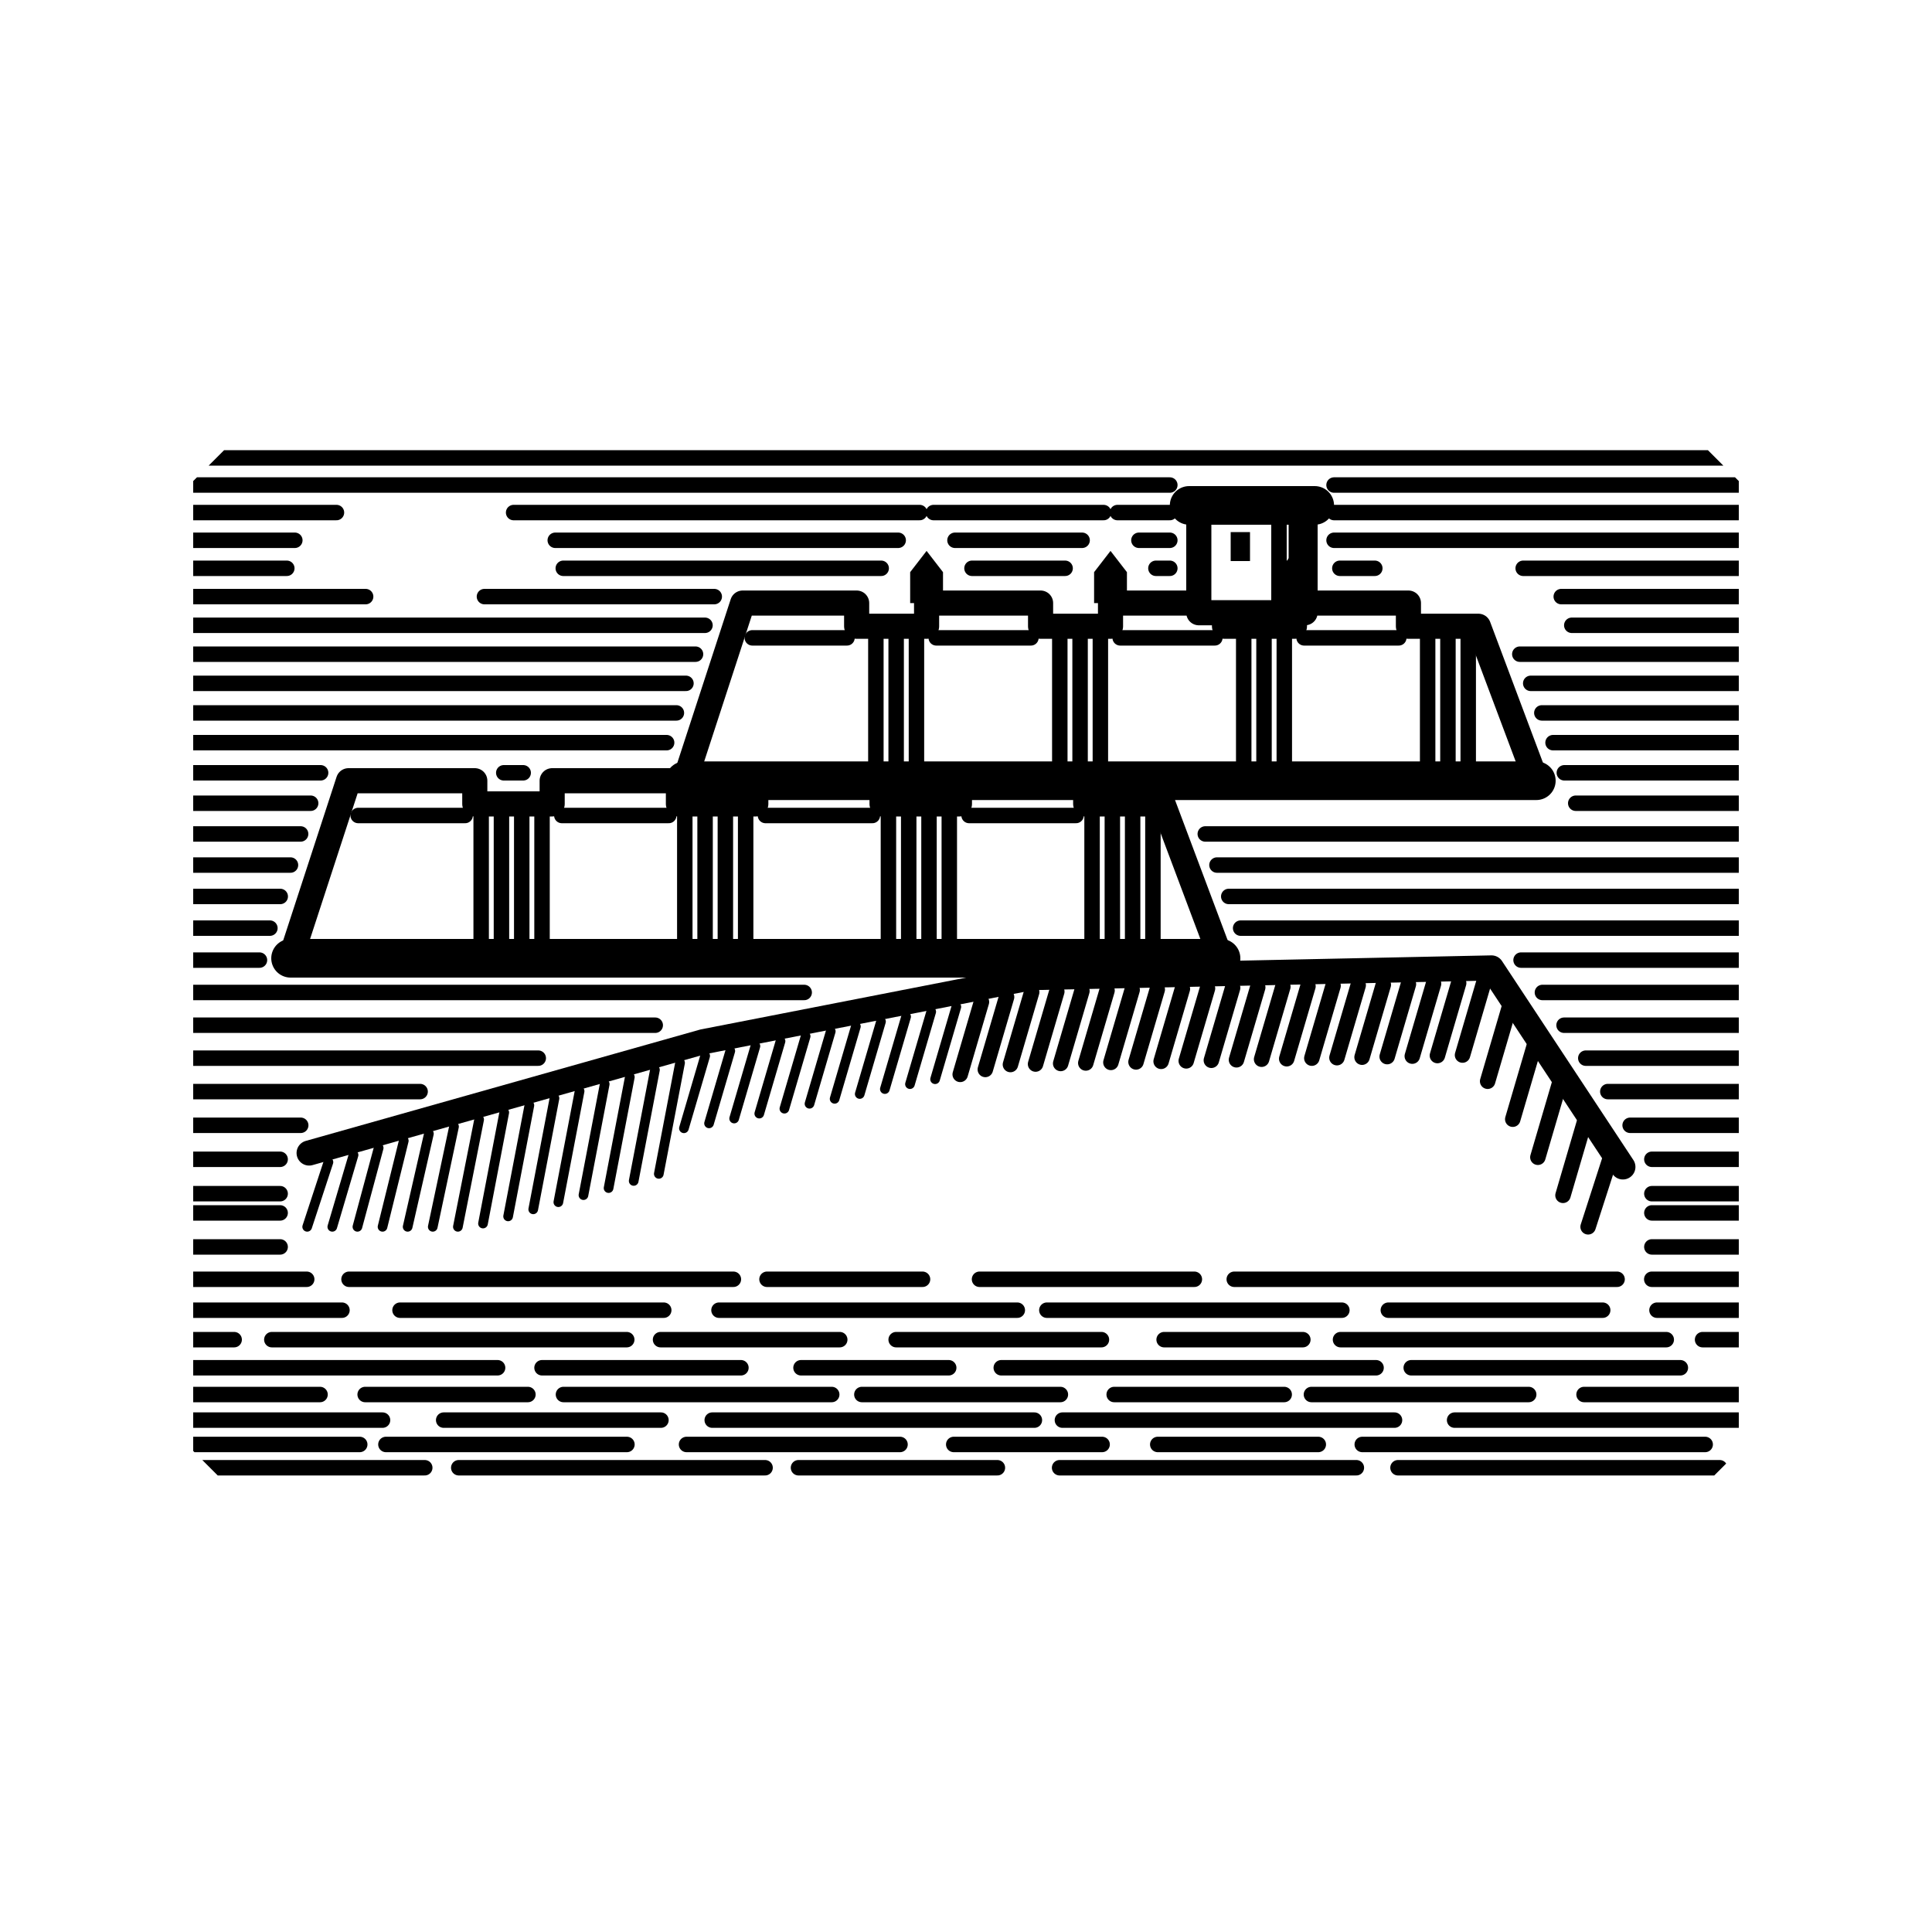
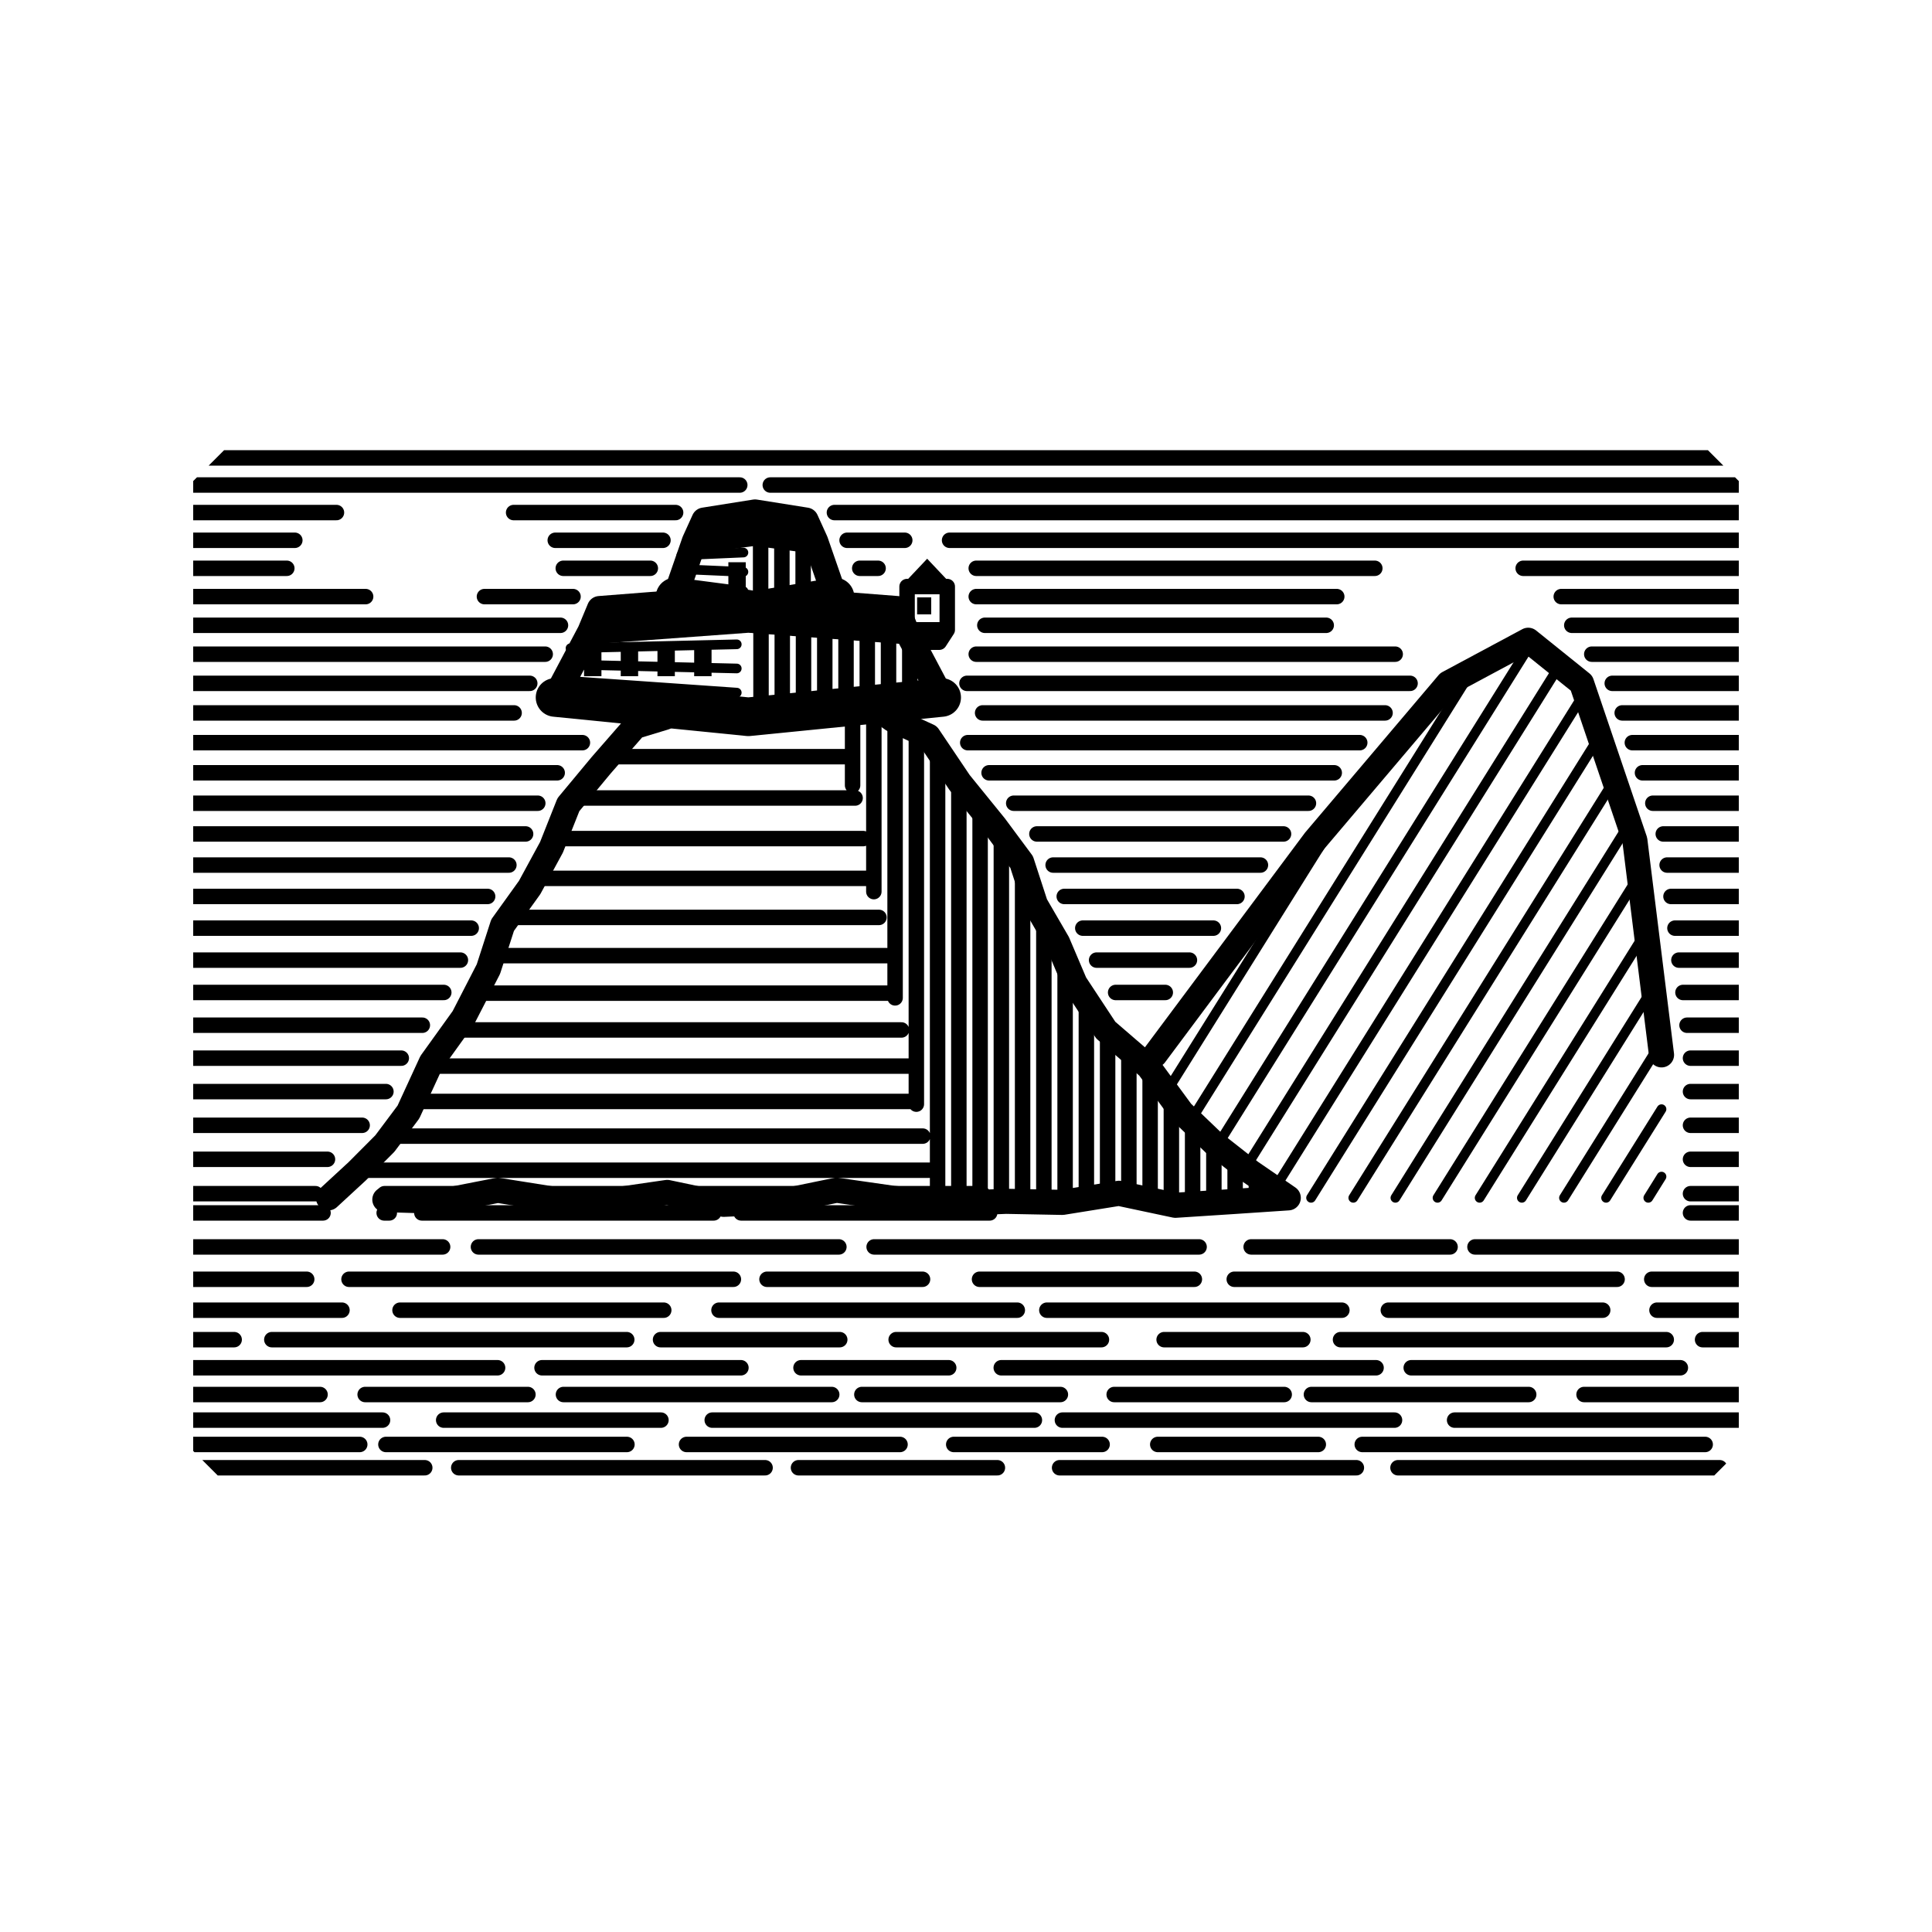
<svg xmlns="http://www.w3.org/2000/svg" viewBox="0 0 200 200">
  <defs>
    <clipPath id="w">
      <path d="M23.8 46L176.2 46L180 49.8L180 150.2L176.2 154L23.8 154L20 150.2L20 49.8Z" />
    </clipPath>
  </defs>
  <g clip-path="url(#w)" fill="none" stroke="#000" stroke-linecap="round" stroke-linejoin="round">
-     <path d="M94.22 62.43L94.22 59.23L95.92 57.03L97.62 59.23L97.62 62.43ZM113.26 62.43L113.26 59.23L114.96 57.03L116.66 59.23L116.66 62.43ZM132.3 62.43L132.3 59.23L134 57.03L135.7 59.23L135.7 62.43ZM127.4 55.08L129.4 55.08L129.4 58.08L127.4 58.08Z" fill="#000" stroke="none" />
-     <path d="M34 120.3L31.8 127M36.6 119.56L34.4 127M39.2 118.83L37 127M41.8 118.09L39.6 127M44.4 117.36L42.2 127M47 116.62L44.8 127M49.6 115.89L47.4 127M52.2 115.16L50 126.66M54.8 114.42L52.6 125.92M57.4 113.69L55.2 125.19M60 112.95L57.8 124.45M62.6 112.22L60.4 123.72M65.2 111.49L63 122.99M67.8 110.75L65.6 122.25M70.4 110.02L68.2 121.52M73 109.3L70.8 116.8M75.6 108.79L73.4 116.29M78.2 108.29L76 115.79M80.8 107.78L78.6 115.28M83.4 107.27L81.2 114.77M86 106.76L83.8 114.26M88.6 106.25L86.4 113.75M91.2 105.75L89 113.25M93.8 105.24L91.6 112.74M96.4 104.73L94.2 112.23M99 104.22L96.8 111.72" stroke-width="1" />
-     <path d="M20 47.4L180 47.4M20 50.21L121.1 50.21M138.1 50.21L180 50.21M20 53.06L34.83 53.06M53.17 53.06L95.2 53.06M96.64 53.06L114.24 53.06M115.68 53.06L121.1 53.06M138.1 53.06L180 53.06M20 55.93L30.52 55.93M57.48 55.93L92.98 55.93M98.86 55.93L112.02 55.93M117.9 55.93L121.1 55.93M138.1 55.93L180 55.93M20 58.83L29.69 58.83M58.31 58.83L91.22 58.83M100.62 58.83L110.26 58.83M119.66 58.83L121.1 58.83M138.7 58.83L142.32 58.83M157.68 58.83L180 58.83M20 61.76L37.85 61.76M50.15 61.76L73.94 61.76M161.62 61.76L180 61.76M20 64.73L72.98 64.73M162.71 64.73L180 64.73M20 67.72L72 67.72M157.33 67.72L180 67.72M20 70.74L71.01 70.74M158.46 70.74L180 70.74M20 73.8L70.02 73.8M159.61 73.8L180 73.8M20 76.88L69.01 76.88M160.77 76.88L180 76.88M20 80L33.19 80M52.15 80L54.16 80M161.94 80L180 80M20 83.15L32.16 83.15M163.12 83.15L180 83.15M20 86.33L31.12 86.33M124.77 86.33L180 86.33M20 89.55L30.07 89.55M125.98 89.55L180 89.55M20 92.8L29.01 92.8M127.2 92.8L180 92.8M20 96.08L27.94 96.08M128.43 96.08L180 96.08M20 99.39L26.86 99.39M157.46 99.39L180 99.39M20 102.74L83.25 102.74M159.67 102.74L180 102.74M20 106.13L67.83 106.13M161.91 106.13L180 106.13M20 109.54L55.72 109.54M164.16 109.54L180 109.54M20 113L43.49 113M166.44 113L180 113M20 116.49L31.13 116.49M168.75 116.49L180 116.49M20 120.01L29 120.01M171 120.01L180 120.01M20 123.57L29 123.57M171 123.57L180 123.57M20 125.56L29 125.56M171 125.56L180 125.56M20 129.08L29 129.08M171 129.08L180 129.08M20 132.43L31.75 132.43M36.13 132.43L75.92 132.43M79.4 132.43L95.5 132.43M101.4 132.43L123.64 132.43M127.77 132.43L167.4 132.43M170.99 132.43L180 132.43M20 135.63L35.4 135.63M41.41 135.63L68.71 135.63M74.43 135.63L105.31 135.63M108.37 135.63L138.91 135.63M143.72 135.63L165.91 135.63M171.53 135.63L180 135.63M20 138.68L24.24 138.68M28.14 138.68L64.88 138.68M68.38 138.68L86.93 138.68M92.77 138.68L114.02 138.68M120.51 138.68L134.87 138.68M138.77 138.68L172.49 138.68M176.25 138.68L180 138.68M20 141.59L51.51 141.59M56.11 141.59L76.7 141.59M82.92 141.59L98.21 141.59M103.65 141.59L142.45 141.59M146.09 141.59L173.95 141.59M20 144.36L33.13 144.36M37.8 144.36L54.65 144.36M58.33 144.36L86.1 144.36M89.22 144.36L109.77 144.36M115.34 144.36L132.94 144.36M135.76 144.36L158.25 144.36M163.98 144.36L180 144.36M20 147.01L39.6 147.01M45.93 147.01L68.42 147.01M73.73 147.01L107.08 147.01M109.98 147.01L144.36 147.01M150.58 147.01L180 147.01M20 149.53L37.24 149.53M39.95 149.53L64.9 149.53M71.07 149.53L93.17 149.53M98.73 149.53L114.09 149.53M119.85 149.53L136.47 149.53M141.02 149.53L176.52 149.53M20 151.94L43.97 151.94M47.49 151.94L79.2 151.94M82.66 151.94L103.25 151.94M109.69 151.94L140.41 151.94M144.72 151.94L178.02 151.94M101.6 103.72L99.4 111.22M104.2 103.21L102 110.71M106.8 102.7L104.6 110.2M109.4 102.65L107.2 110.15M112 102.59L109.8 110.09M114.6 102.54L112.4 110.04M117.2 102.48L115 109.98M119.8 102.43L117.6 109.93M122.4 102.37L120.2 109.87M125 102.32L122.8 109.82M127.6 102.26L125.4 109.76M130.2 102.21L128 109.71M132.8 102.15L130.6 109.65M135.4 102.1L133.2 109.6M138 102.04L135.8 109.54M140.6 101.99L138.4 109.49M143.2 101.94L141 109.44M145.8 101.88L143.6 109.38M148.4 101.83L146.2 109.33M151 101.77L148.8 109.27M153.6 101.72L151.4 109.22M156.2 104.43L154 111.93M158.8 108.36L156.6 115.86M161.4 112.3L159.2 119.8M164 116.24L161.8 123.74M166.6 120.18L164.4 127M56.11 84.52L56.11 98.9M54.01 84.52L54.01 98.9M51.91 84.52L51.91 98.9M49.81 84.52L49.81 98.9M37.08 84.42L48.15 84.42M77.19 84.52L77.19 98.9M75.09 84.52L75.09 98.9M72.99 84.52L72.99 98.9M70.89 84.52L70.89 98.9M58.16 84.42L69.23 84.42M98.27 84.52L98.27 98.9M96.17 84.52L96.17 98.9M94.07 84.52L94.07 98.9M91.97 84.52L91.97 98.9M79.24 84.42L90.31 84.42M119.35 84.52L119.35 98.9M117.25 84.52L117.25 98.9M115.15 84.52L115.15 98.9M113.05 84.52L113.05 98.9M100.32 84.42L111.39 84.42M94.87 66.13L94.87 80.52M92.77 66.13L92.77 80.52M90.67 66.13L90.67 80.52M77.88 66.03L87.68 66.03M113.91 66.13L113.91 80.52M111.81 66.13L111.81 80.52M109.71 66.13L109.71 80.52M96.92 66.03L106.72 66.03M132.95 66.13L132.95 80.52M130.85 66.13L130.85 80.52M128.75 66.13L128.75 80.52M115.96 66.03L125.76 66.03M151.99 66.13L151.99 80.52M149.89 66.13L149.89 80.52M147.79 66.13L147.79 80.52M135 66.03L144.8 66.03M134.2 53.62L134.2 63.13M132.4 53.62L132.4 63.13" stroke-width="1.6" />
-     <path d="M32 119.36L72.8 107.84L106.8 101.2L154.4 100.2L168 120.8M30.08 99.2L36.08 80.82L49.15 80.82L49.15 83.22L57.16 83.22L57.16 80.82L70.23 80.82L70.23 83.22L78.24 83.22L78.24 80.82L91.31 80.82L91.31 83.22L99.32 83.22L99.32 80.82L112.39 80.82L112.39 83.22L120.4 83.22L126.4 99.2ZM70.88 80.82L76.88 62.43L88.68 62.43L88.68 64.83L95.92 64.83L95.92 62.43L97.62 62.43L107.72 62.43L107.72 64.83L114.96 64.83L114.96 62.43L116.66 62.43L124.1 62.43M126.76 63.43L126.76 64.83L134 64.83L134 63.43M135.1 62.43L135.7 62.43L145.8 62.43L145.8 64.83L153.04 64.83L159.04 80.82L70.88 80.82M124.1 52.32L135.1 52.32L135.1 63.43L124.1 63.43Z" stroke-width="2.6" />
-     <path d="M30.08 99.2L126.4 99.2M70.88 80.82L159.04 80.82M123.1 52.32L136.1 52.32" stroke-width="4" />
+     <path d="M60.46 67.2L62.26 67.2L62.26 70L60.46 70ZM64.26 67.2L66.06 67.2L66.06 70L64.26 70ZM68.06 67.2L69.86 67.2L69.86 70L68.06 70ZM71.86 67.2L73.66 67.2L73.66 70L71.86 70ZM75.4 58.2L77.2 58.2L77.2 60.8L75.4 60.8ZM94.94 61.84L96.4 61.84L96.4 63.6L94.94 63.6ZM93.26 60.72L95.98 57.84L98.7 60.72Z" fill="#000" stroke="none" />
+     <path d="M113.91 124L114.02 123.82M120.77 113.01L139.57 82.93M123.26 116.02L152.39 69.39M126.01 118.6L158.53 66.55M128.93 120.91L161.44 68.88M131.96 123.04L164.05 71.69M135.72 124L165.58 76.21M140.09 124L167.12 80.74M144.45 124L168.65 85.27M148.81 124L169.69 90.59M153.17 124L170.41 96.42M157.54 124L171.13 102.24M161.9 124L171.86 108.06M166.26 124L172 114.82M170.63 124L172 121.8M59.06 70.5L76.27 71.7M59.06 68.8L76.27 69.2M59.06 67.1L76.27 66.7M70.54 60.36L76.96 61.2M70.54 58.92L76.96 59.2M70.54 57.48L76.96 57.2" stroke-width="1" />
+     <path d="M20 47.4L180 47.4M20 50.21L76.58 50.21M79.74 50.21L180 50.21M20 53.06L34.83 53.06M53.17 53.06L69.94 53.06M86.38 53.06L180 53.06M20 55.93L30.52 55.93M57.48 55.93L68.63 55.93M87.69 55.93L93.66 55.93M98.3 55.93L180 55.93M20 58.83L29.69 58.83M58.31 58.83L67.32 58.83M89 58.83L90.9 58.83M101.06 58.83L142.32 58.83M157.68 58.83L180 58.83M20 61.76L37.85 61.76M50.15 61.76L59.32 61.76M101.06 61.76L138.38 61.76M161.62 61.76L180 61.76M20 64.73L58.02 64.73M101.95 64.73L137.29 64.73M162.71 64.73L180 64.73M20 67.72L56.44 67.72M101.06 67.72L144.43 67.72M164.78 67.72L180 67.72M20 70.74L54.84 70.74M100.1 70.74L145.97 70.74M166.9 70.74L180 70.74M20 73.8L53.22 73.8M101.72 73.8L143.38 73.8M167.93 73.8L180 73.8M20 76.88L60.29 76.88M100.18 76.88L140.76 76.88M168.98 76.88L180 76.88M20 80L57.68 80M102.39 80L138.12 80M170.03 80L180 80M20 83.15L55.67 83.15M104.94 83.15L135.45 83.15M171.1 83.15L180 83.15M20 86.33L54.41 86.33M107.34 86.33L132.87 86.33M172.18 86.33L180 86.33M20 89.55L52.68 89.55M109.02 89.55L130.48 89.55M172.58 89.55L180 89.55M20 92.8L50.48 92.8M110.17 92.8L128.05 92.8M172.98 92.8L180 92.8M20 96.08L48.78 96.08M112.09 96.08L125.61 96.08M173.39 96.08L180 96.08M20 99.39L47.66 99.39M113.52 99.39L123.13 99.39M173.8 99.39L180 99.39M20 102.74L45.94 102.74M115.49 102.74L120.63 102.74M174.22 102.74L180 102.74M20 106.13L43.72 106.13M174.64 106.13L180 106.13M20 109.54L41.54 109.54M175 109.54L180 109.54M20 113L39.95 113M175 113L180 113M20 116.49L37.49 116.49M175 116.49L180 116.49M20 120.01L33.9 120.01M175 120.01L180 120.01M20 123.57L32.66 123.57M39.8 123.57L101.69 123.57M175 123.57L180 123.57M20 125.56L33.44 125.56M39.77 125.56L40.3 125.56M43.67 125.56L73.88 125.56M76.72 125.56L102.45 125.56M175 125.56L180 125.56M20 129.08L45.82 129.08M49.53 129.08L86.84 129.08M90.49 129.08L124.13 129.08M129.52 129.08L150.11 129.08M152.69 129.08L180 129.08M20 132.43L31.75 132.43M36.13 132.43L75.92 132.43M79.4 132.43L95.5 132.43M101.4 132.43L123.64 132.43M127.77 132.43L167.4 132.43M170.99 132.43L180 132.43M20 135.63L35.4 135.63M41.41 135.63L68.71 135.63M74.43 135.63L105.31 135.63M108.37 135.63L138.91 135.63M143.72 135.63L165.91 135.63M171.53 135.63L180 135.63M20 138.68L24.24 138.68M28.14 138.68L64.88 138.68M68.38 138.68L86.93 138.68M92.77 138.68L114.02 138.68M120.51 138.68L134.87 138.68M138.77 138.68L172.49 138.68M176.25 138.68L180 138.68M20 141.59L51.51 141.59M56.11 141.59L76.7 141.59M82.92 141.59L98.21 141.59M103.65 141.59L142.45 141.59M146.09 141.59L173.95 141.59M20 144.36L33.13 144.36M37.8 144.36L54.65 144.36M58.33 144.36L86.1 144.36M89.22 144.36L109.77 144.36M115.34 144.36L132.94 144.36M135.76 144.36L158.25 144.36M163.98 144.36L180 144.36M20 147.01L39.6 147.01M45.93 147.01L68.42 147.01M73.73 147.01L107.08 147.01M109.98 147.01L144.36 147.01M150.58 147.01L180 147.01M20 149.53L37.24 149.53M39.95 149.53L64.9 149.53M71.07 149.53L93.17 149.53M98.73 149.53L114.09 149.53M119.85 149.53L136.47 149.53M141.02 149.53L176.52 149.53M20 151.94L43.97 151.94M47.49 151.94L79.2 151.94M82.66 151.94L103.25 151.94M109.69 151.94L140.41 151.94M144.72 151.94L178.02 151.94M69.17 73.97L75.14 73.97M79.8 73.97L86.79 73.97M63 78.33L87.67 78.33M59.41 82.61L88.52 82.61M57.44 86.81L89.36 86.81M55.34 90.93L90.19 90.93M52.61 94.97L90.99 94.97M51.01 98.93L91.79 98.93M49.28 102.81L92.56 102.81M47.06 106.62L93.32 106.62M44.47 110.36L94.07 110.36M42.78 114.02L94.8 114.02M40.41 117.61L95.52 117.61M37.09 121.14L96.23 121.14M74.54 124.59L76.63 124.59M130.06 121.73L130.06 124M127.86 120.06L127.86 124M125.66 118.32L125.66 124M123.46 116.21L123.46 124M121.26 113.68L121.26 124M119.06 110.68L119.06 124M116.86 108.7L116.86 123.75M114.66 106.81L114.66 123.72M112.46 103.59L112.46 124M110.26 99.39L110.26 124M108.06 95.13L108.06 124M105.86 89.54L105.86 124M103.66 86.41L103.66 124M101.46 83.62L101.46 124M99.26 80.89L99.26 124M97.06 77.62L97.06 124M94.86 75.63L94.86 114.3M92.66 74.63L92.66 103.3M90.46 73.1L90.46 92.3M88.26 73.12L88.26 81.3M96.38 70.12L96.38 72.31M94.18 65.97L94.18 72.53M91.98 65.26L91.98 72.75M89.78 65.1L89.78 72.97M87.58 64.94L87.58 73.19M85.38 64.78L85.38 73.41M83.18 64.62L83.18 73.63M80.98 64.46L80.98 73.85M78.78 64.3L78.78 74.07M85.34 58.63L85.34 61.99M83.14 55.87L83.14 62.36M80.94 55.57L80.94 62.73M78.74 55.28L78.74 63.1M94.73 66.48L93.9 65.2L98.06 65.2L97.23 66.48ZM93.9 60.72L98.06 60.72L98.06 65.2L93.9 65.2Z" stroke-width="1.6" />
+     <path d="M119.56 109.2L136.12 87L149.92 70.72L158.2 66.28L163.72 70.72L169.24 87L172 109.2M34 124L36.98 121.25L39.84 118.38L42.28 115.12L44.65 109.97L47.97 105.35L50.56 100.32L52.03 95.77L54.83 91.87L57.09 87.71L58.84 83.3L62.24 79.21L65.74 75.2L68.81 74.27L69.8 73.43M90.21 72.93L92.46 74.53L96.1 76.2L99.34 81.01L103 85.52L105.76 89.24L107.19 93.63L109.49 97.59L111.28 101.8L114.47 106.64L118.9 110.46L122.32 115.12L125.74 118.4L129.46 121.32L133.36 124L127.52 124.39L121.67 124.77L115.83 123.53L109.98 124.47L104.14 124.36L98.29 124.6L92.45 124.05L86.6 123.21L80.76 124.41L74.91 124.67L69.07 123.44L63.22 124.29L57.38 124.15L51.53 123.22L45.69 124.36L39.84 124.18M57.46 72.2L77.47 74.2L97.48 72.2L93.88 65.4L77.47 64.2L61.06 65.4ZM61.06 65.4L77.47 64.2L93.88 65.4L92.88 63L83.61 62.28M72.27 62.2L62.06 63L61.06 65.4M69.88 61.8L78.16 63.2L86.44 61.8L84.44 56.04M78.16 55.2L71.88 56.04L69.88 61.8M71.88 56.04L78.16 55.2L84.44 56.04L83.44 53.84L78.16 53L72.88 53.84Z" stroke-width="2.6" />
+     <path d="M57.46 72.2L77.47 74.2L97.48 72.2M69.88 61.8L78.16 63.2L86.44 61.8" stroke-width="4" />
  </g>
</svg>
